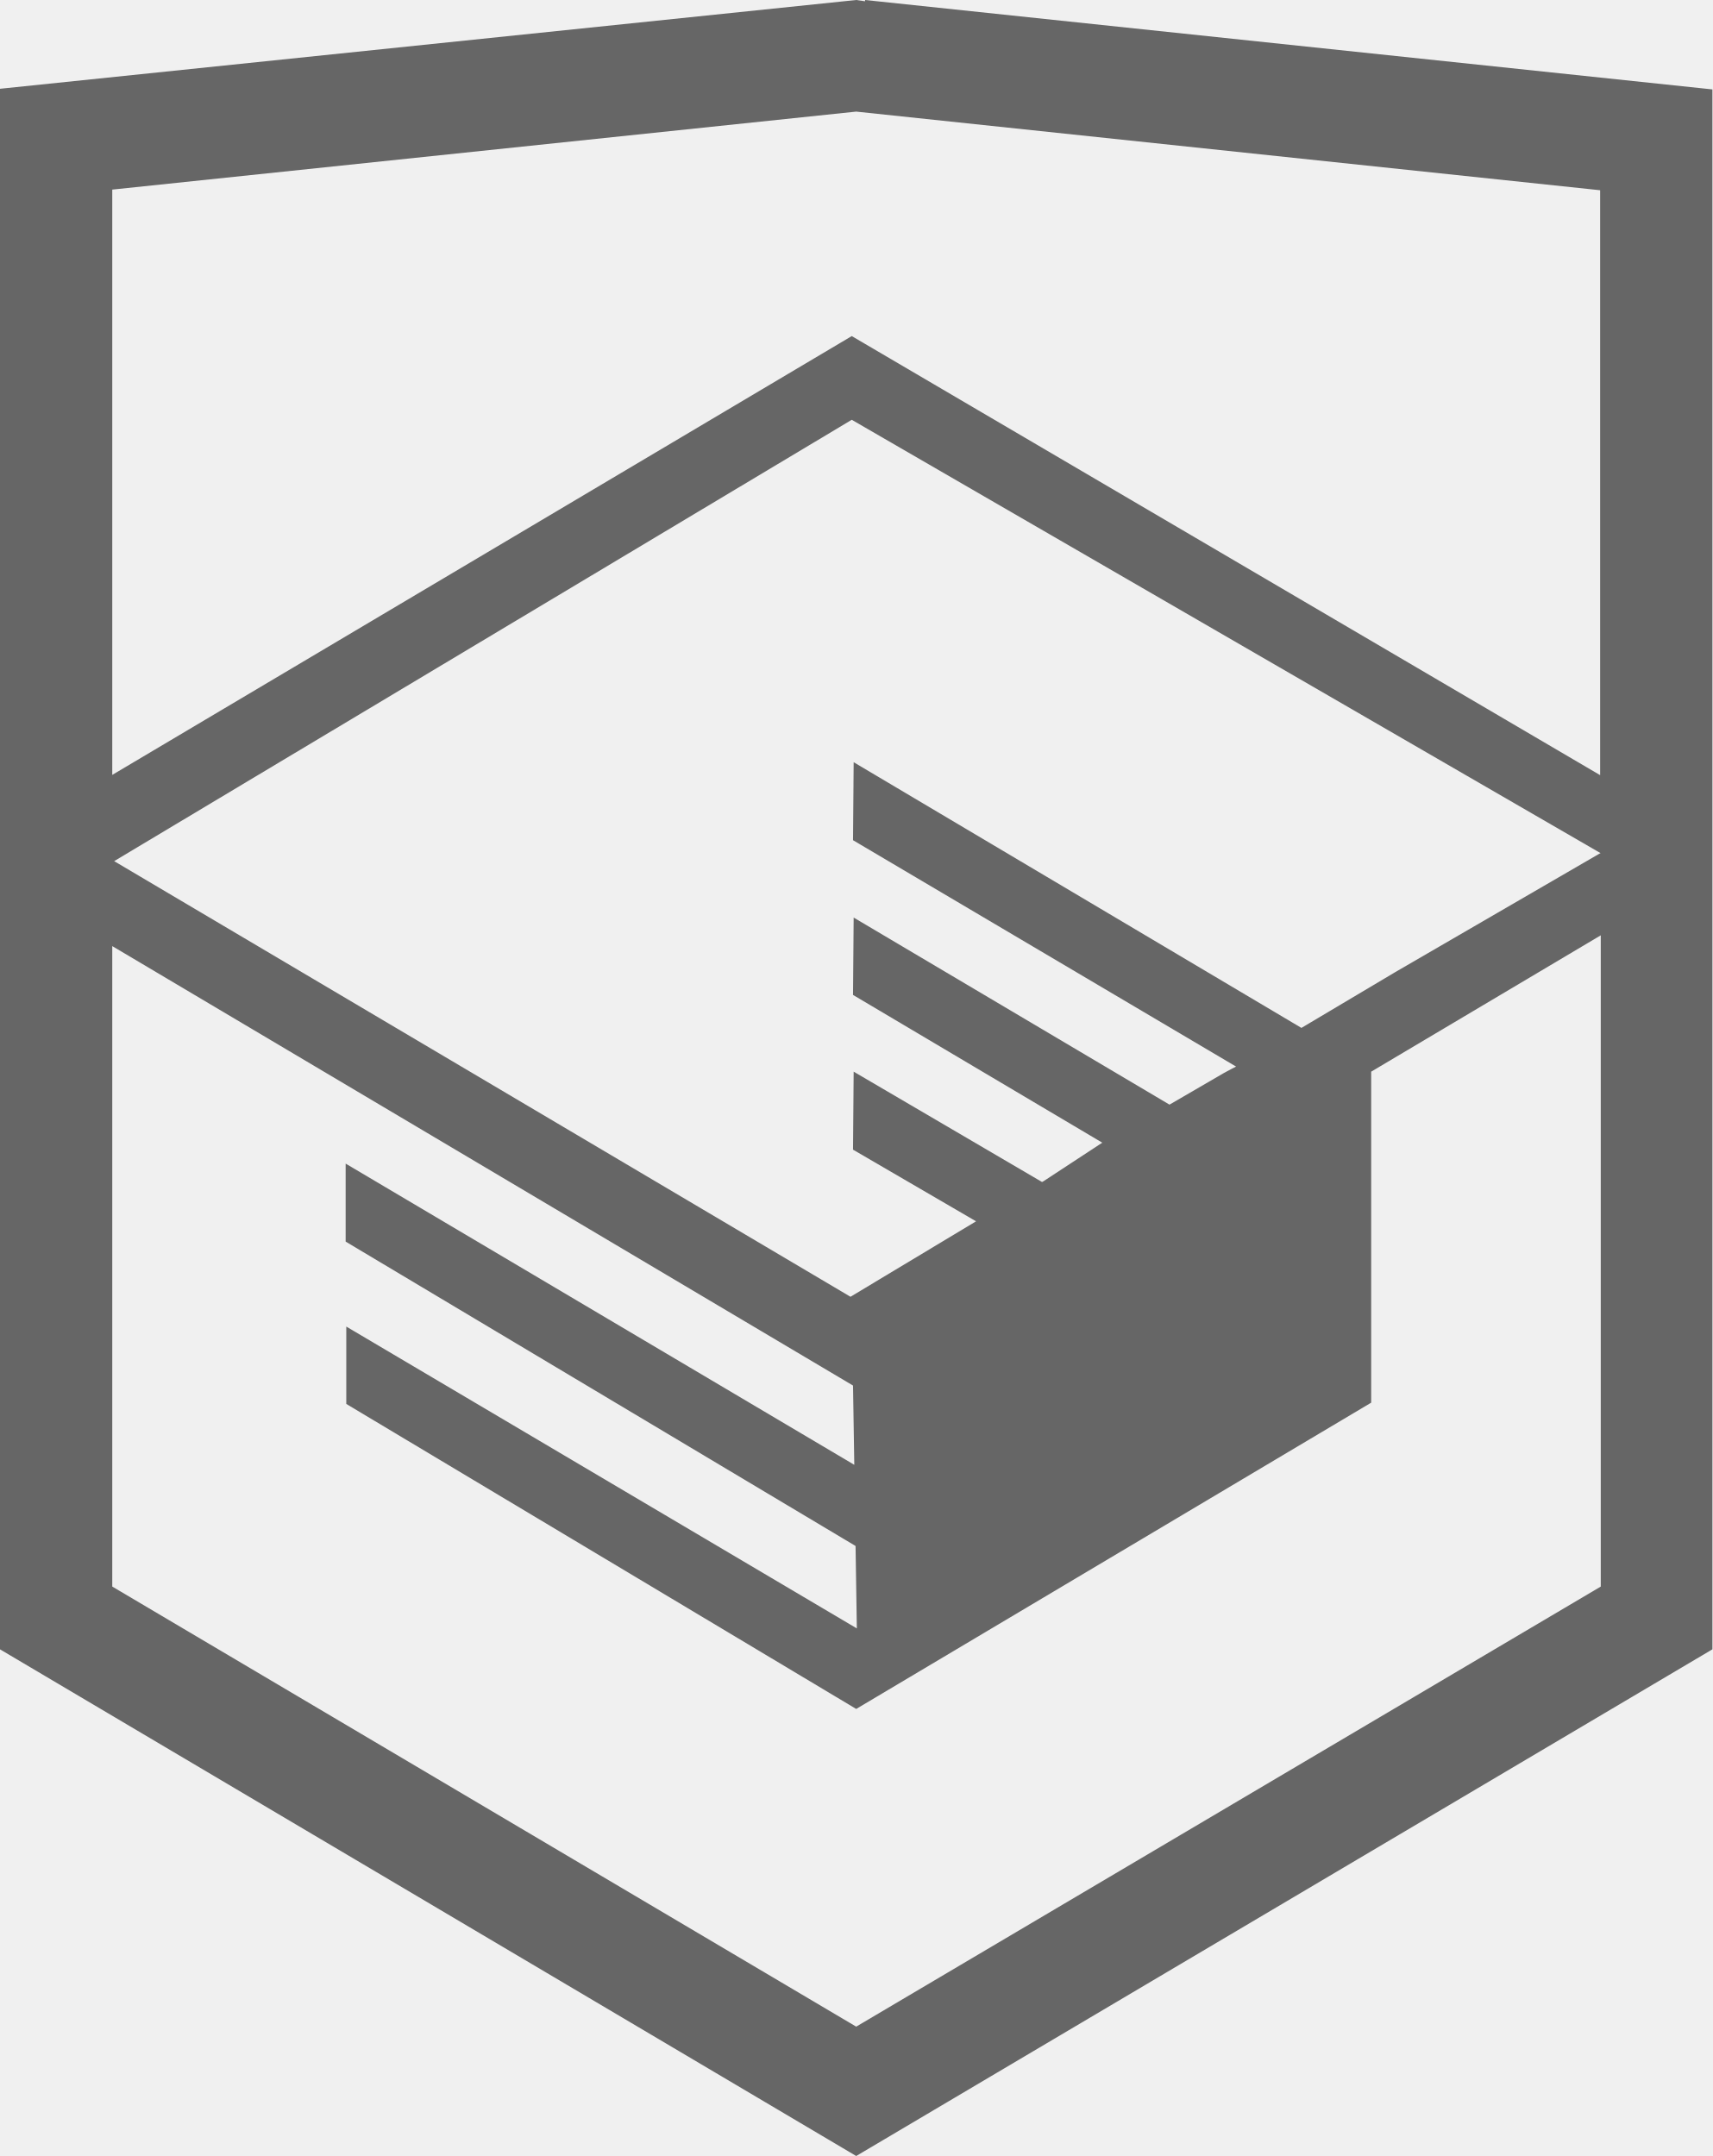
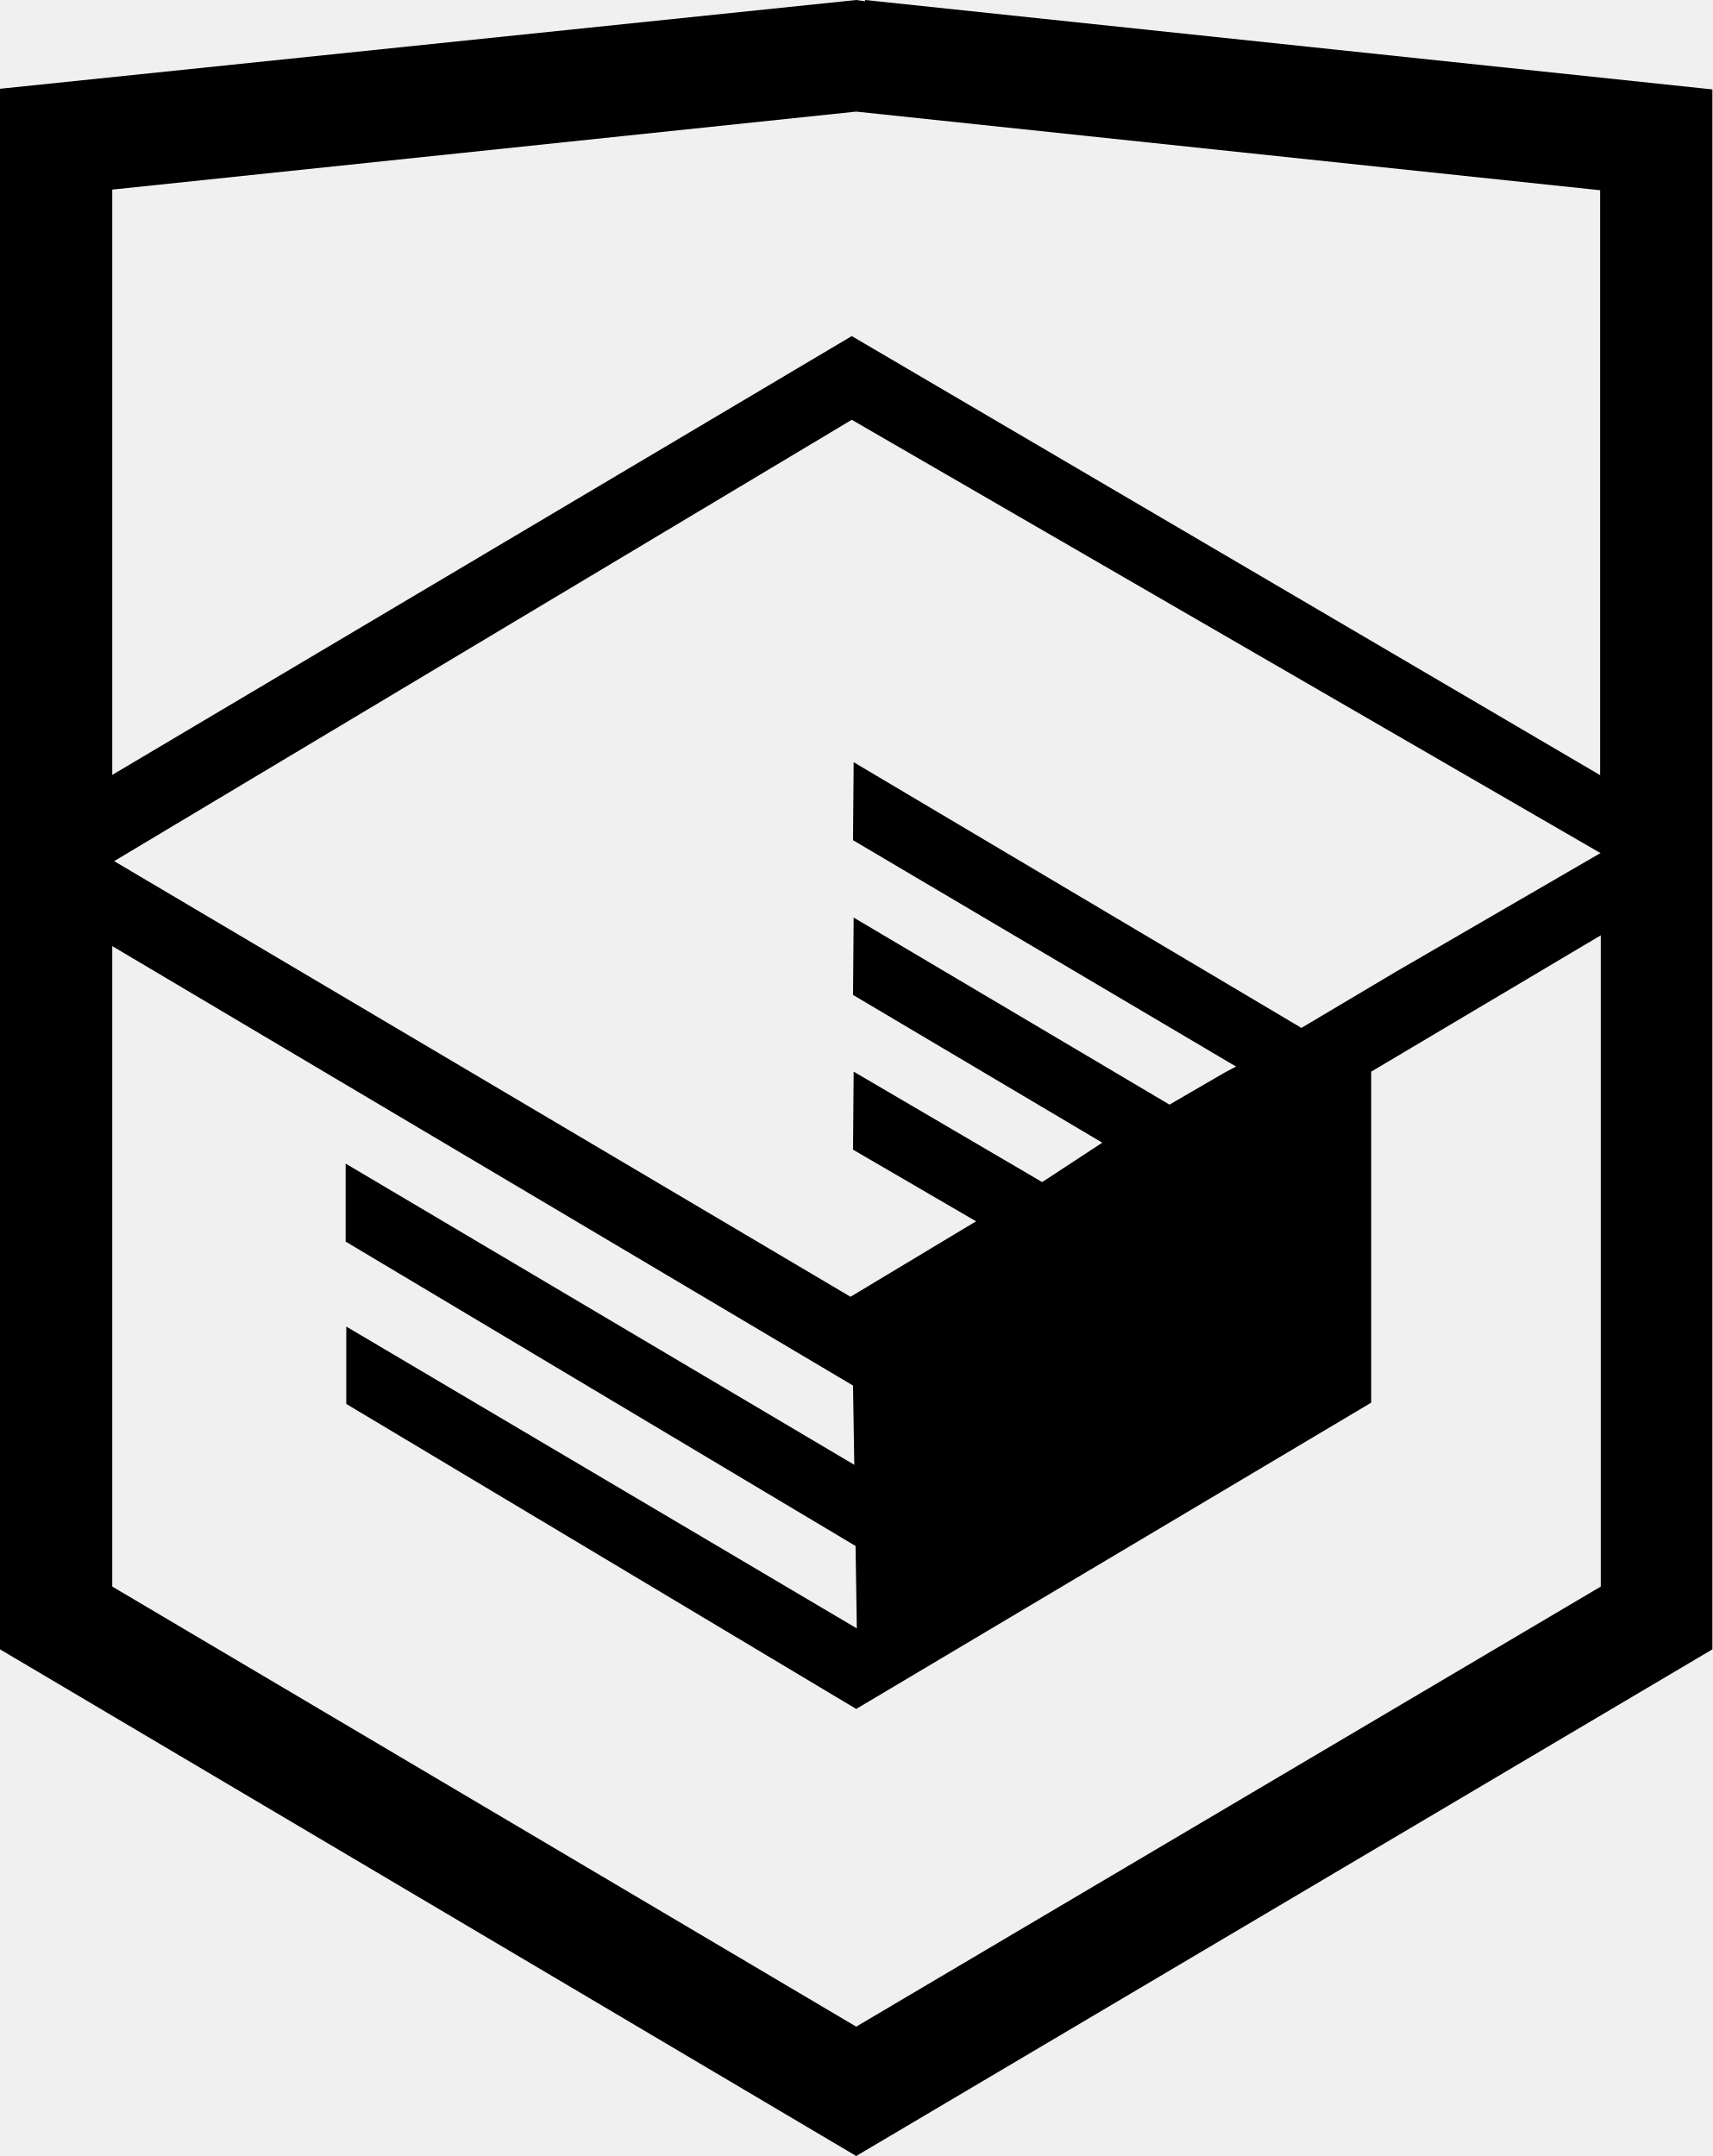
- <svg xmlns="http://www.w3.org/2000/svg" width="27" height="34" viewBox="0 0 27 34" fill="none">
+ <svg xmlns="http://www.w3.org/2000/svg" width="27" height="34" viewBox="0 0 27 34">
  <g clip-path="url(#a)">
-     <path d="M13.64.02 13.5 0 0 1.4v24.61L13.5 34 27 26.01V1.41L13.64 0Zm11.6 25L13.5 31.96 1.77 25.02v-10.1l11.68 6.93.02 1.25-8.02-4.75v1.23l8.04 4.8.02 1.3-8.05-4.76v1.22l8.04 4.81 8.12-4.83V16.9l3.62-2.15v10.26Zm0-11.57L22 15.33l-1.48.88-7.06-4.19-.01 1.23 6.04 3.57-.06.03-.13.07-.86.5-4.98-2.95-.01 1.22 3.93 2.33-.93.61-.02.01-2.97-1.74-.01 1.23 1.94 1.13-1.98 1.19L1.8 13.58l11.63-6.96 11.8 6.83Zm0-1.22L13.43 5.3 1.77 12.22V2.99L13.5 1.76 25.23 3v9.24Z" fill="#666" />
+     <path d="M13.64.02 13.5 0 0 1.4v24.61L13.5 34 27 26.01V1.41L13.64 0Zm11.6 25L13.5 31.96 1.77 25.02v-10.1l11.68 6.93.02 1.25-8.02-4.75v1.23l8.04 4.8.02 1.3-8.05-4.76v1.22l8.04 4.81 8.12-4.83V16.9l3.62-2.15v10.26Zm0-11.57L22 15.33l-1.48.88-7.06-4.19-.01 1.23 6.04 3.57-.06.03-.13.07-.86.5-4.98-2.95-.01 1.22 3.93 2.33-.93.61-.02.01-2.97-1.74-.01 1.23 1.94 1.13-1.98 1.19L1.8 13.58l11.63-6.96 11.8 6.83Zm0-1.22L13.43 5.3 1.77 12.22V2.99L13.5 1.76 25.23 3v9.24Z" />
  </g>
  <defs>
    <clipPath id="a">
-       <path fill="#fff" d="M0 0h27v34H0z" />
+       <path d="M0 0h27v34H0z" />
    </clipPath>
  </defs>
</svg>
